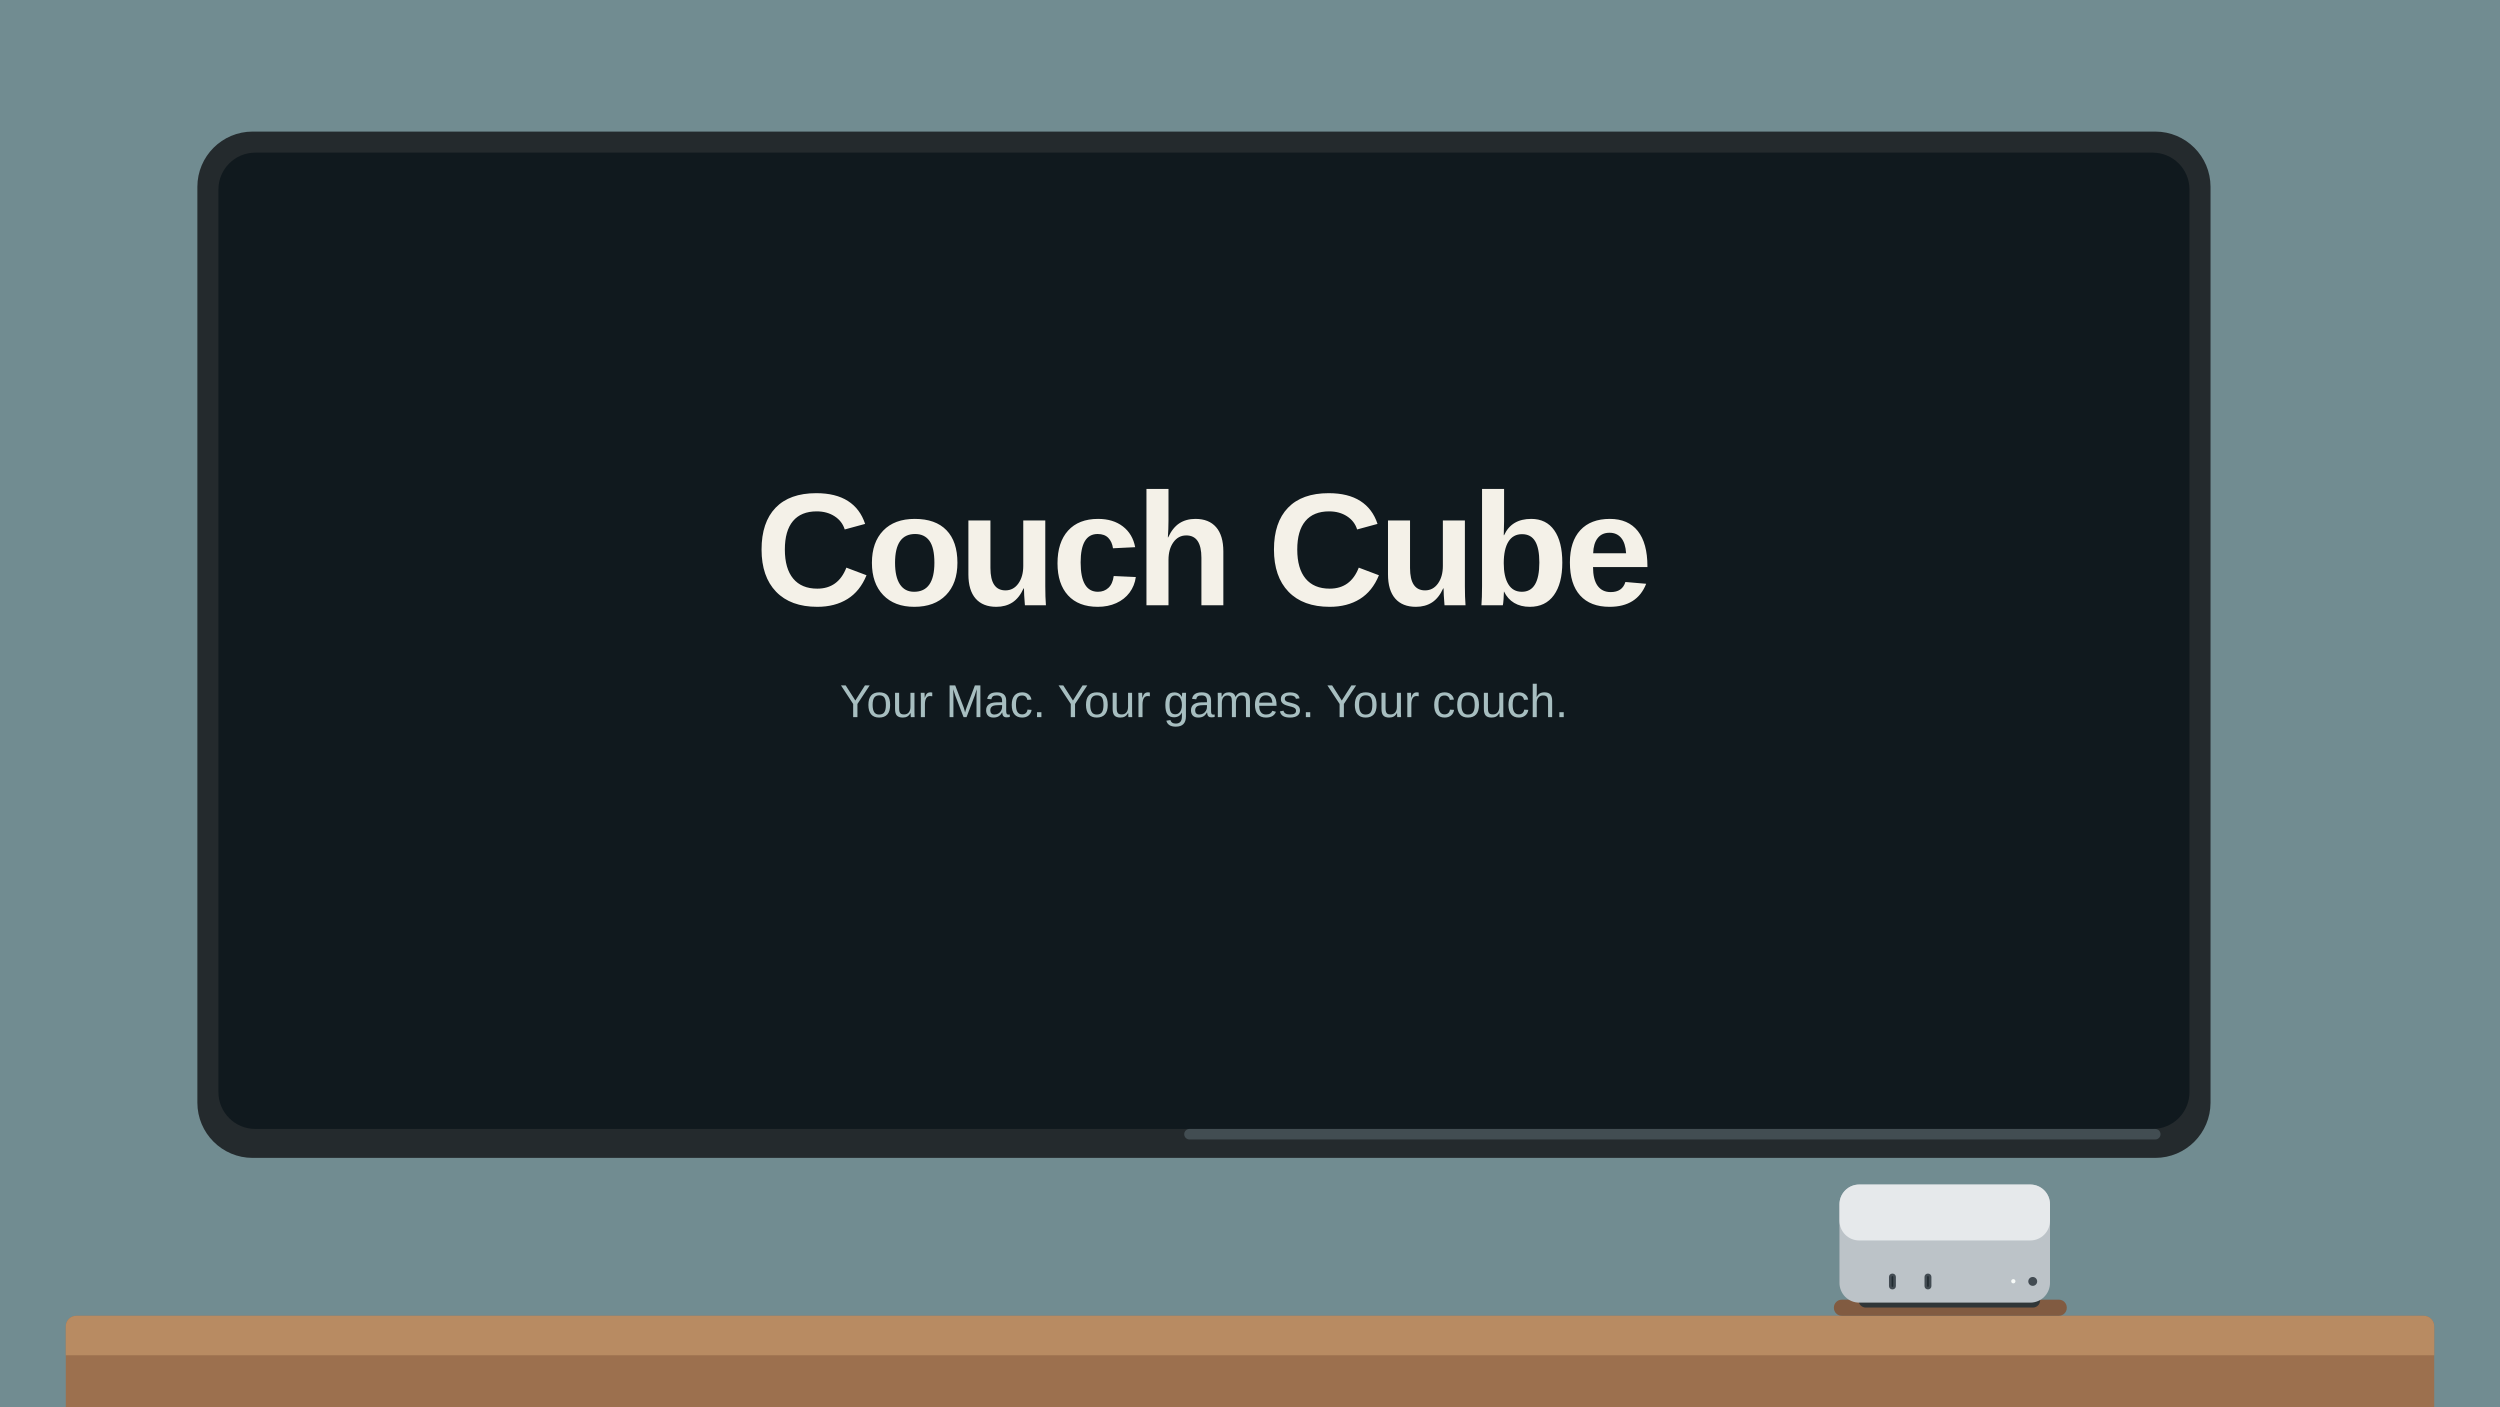
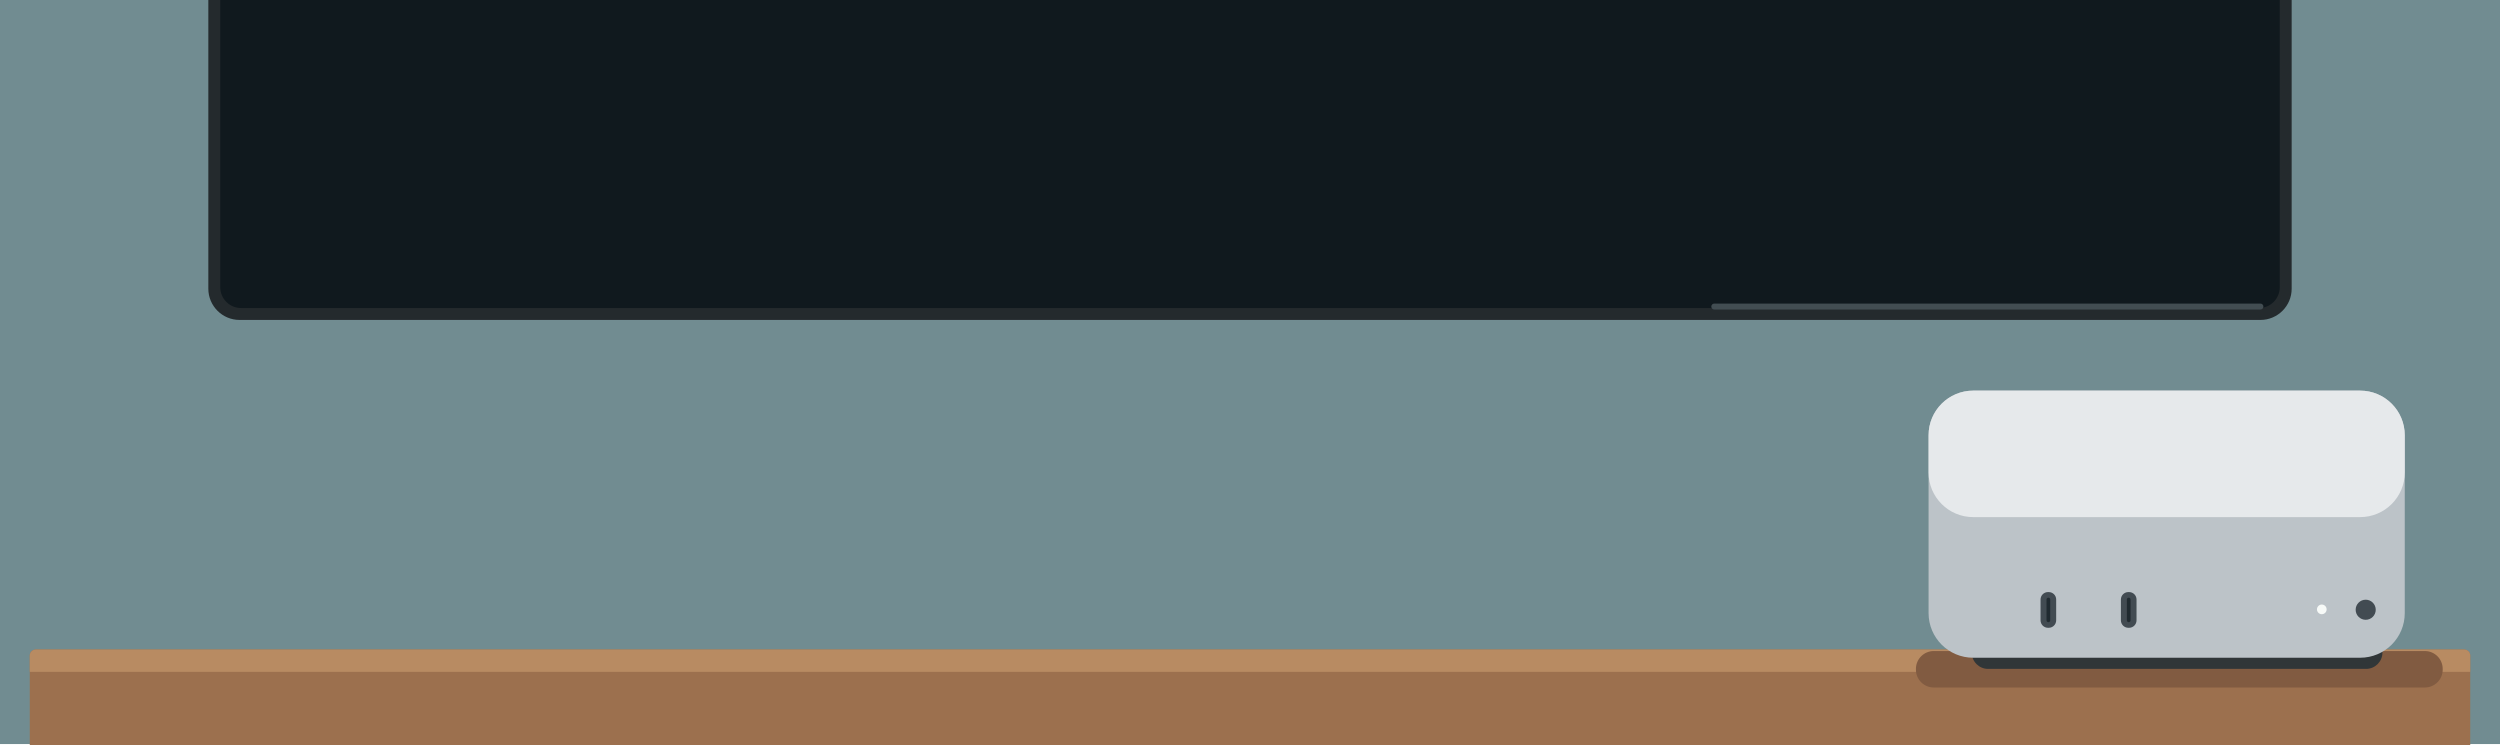
- <svg xmlns="http://www.w3.org/2000/svg" width="1600" height="900" viewBox="-1000 -500 1900 1068.75" role="img" aria-labelledby="title desc">
-   <rect x="-1100" y="-500" width="2720" height="1530" fill="#718c91" />
-   <rect x="-850" y="-400" width="1530" height="780" rx="42" fill="#242a2d" />
-   <rect x="-834" y="-384" width="1498" height="742" rx="28" fill="#10191e" />
-   <rect x="-100" y="358" width="742" height="8" rx="4" fill="#424d52" />
-   <g text-anchor="middle" font-family="-apple-system, BlinkMacSystemFont, 'Helvetica Neue', Arial, sans-serif">
-     <text x="-85" y="-40" font-size="122" font-weight="650" letter-spacing="-4" fill="#f4f1e8">Couch Cube</text>
-     <text x="-85" y="45" font-size="35" fill="#a7bec0">Your Mac. Your games. Your couch.</text>
-   </g>
-   <rect x="-950" y="500" width="1800" height="185" rx="8" fill="#9c704e" />
-   <path d="M-950 508a8 8 0 0 1 8-8H842a8 8 0 0 1 8 8v22H-950Z" fill="#b88b62" />
-   <g transform="translate(350 281.5) scale(.25)">
+ <svg xmlns="http://www.w3.org/2000/svg" width="1680" height="500" viewBox="-1800 -50 3360 1000" role="img" aria-labelledby="title desc">
+   <rect x="-1800" y="-650" width="3360" height="1600" fill="#718c91" />
+   <rect x="-1520" y="-1195" width="2800" height="1575" rx="42" fill="#242a2d" />
+   <rect x="-1504" y="-1179" width="2768" height="1543" rx="28" fill="#10191e" />
+   <rect x="500" y="358" width="742" height="8" rx="4" fill="#424d52" />
+   <rect x="-1760" y="823" width="3280" height="185" rx="8" fill="#9c704e" />
+   <path d="M-1760 831a8 8 0 0 1 8-8H1512a8 8 0 0 1 8 8v22H-1760Z" fill="#b88b62" />
+   <g transform="translate(600 0)">
    <rect x="175" y="825" width="708" height="49" rx="24" fill="#815b41" />
    <rect x="250" y="805" width="552" height="44" rx="22" fill="#303638" />
    <rect x="192" y="475" width="640" height="359" rx="60" fill="#bcc3c8" />
    <rect x="192" y="475" width="640" height="170" rx="60" fill="#e6e9eb" />
    <g fill="#424b52">
      <rect x="342.5" y="745.75" width="21" height="48" rx="10" />
      <rect x="450.5" y="745.75" width="21" height="48" rx="10" />
      <circle cx="779.5" cy="769.5" r="13.5" />
    </g>
    <g fill="#202a30">
      <rect x="350.5" y="753.25" width="5" height="33" rx="2.5" />
      <rect x="458.5" y="753.25" width="5" height="33" rx="2.5" />
    </g>
    <circle cx="720.5" cy="769" r="6.5" fill="#f7faf8" />
  </g>
+   <g id="portable-ssd" display="none">
+     <path id="ssd-cable" d="M680 790C760 790 768 895 866 868C920 853 953 830 953 790" fill="none" stroke="#202a30" stroke-width="15" stroke-linecap="round" />
+     <rect id="ssd-usb-plug" x="943" y="758" width="20" height="38" rx="7" fill="#202a30" />
+     <path d="M948 762V779" fill="none" stroke="#64747c" stroke-width="3" stroke-linecap="round" />
+     <rect x="300" y="813" width="400" height="29" rx="14" fill="#815a40" />
+     <rect x="310" y="746" width="380" height="81" rx="22" fill="#303b43" />
+     <rect x="310" y="746" width="380" height="47" rx="22" fill="#52636e" />
+     <path d="M348 765H650" fill="none" stroke="#6f818c" stroke-width="4" stroke-linecap="round" />
+     <circle cx="653" cy="808" r="5" fill="#9ad7b1" />
+   </g>
</svg>
